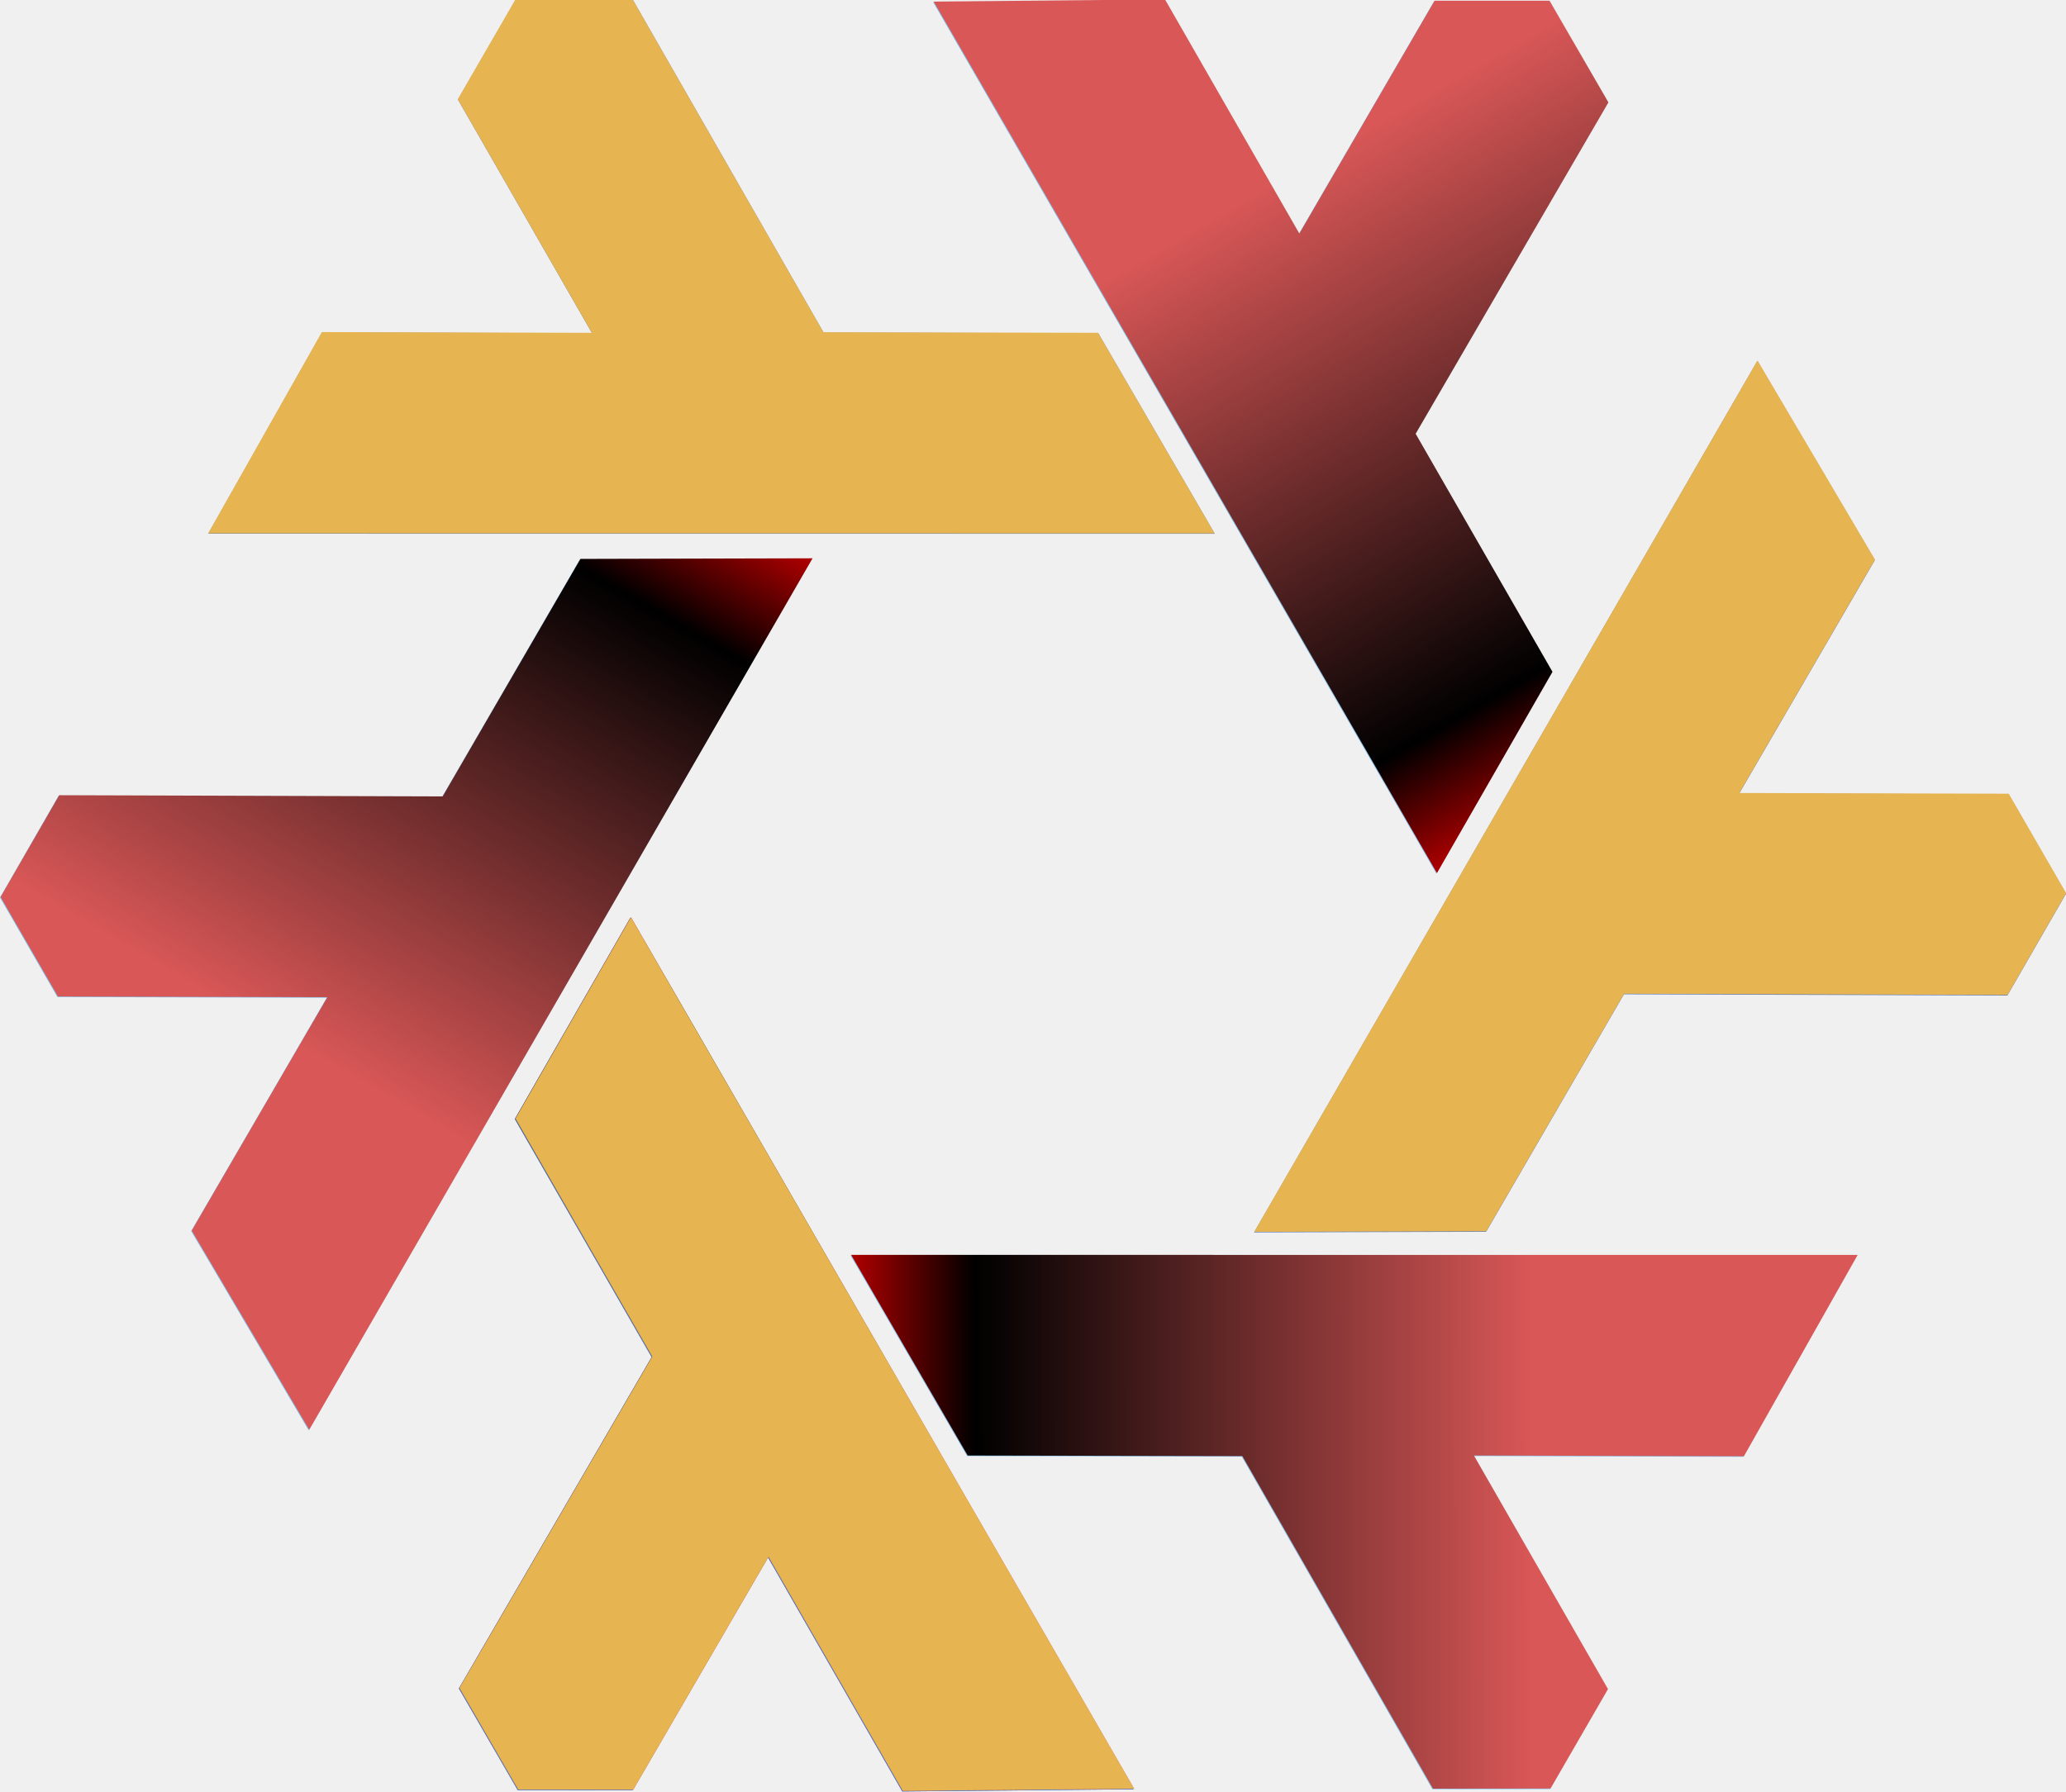
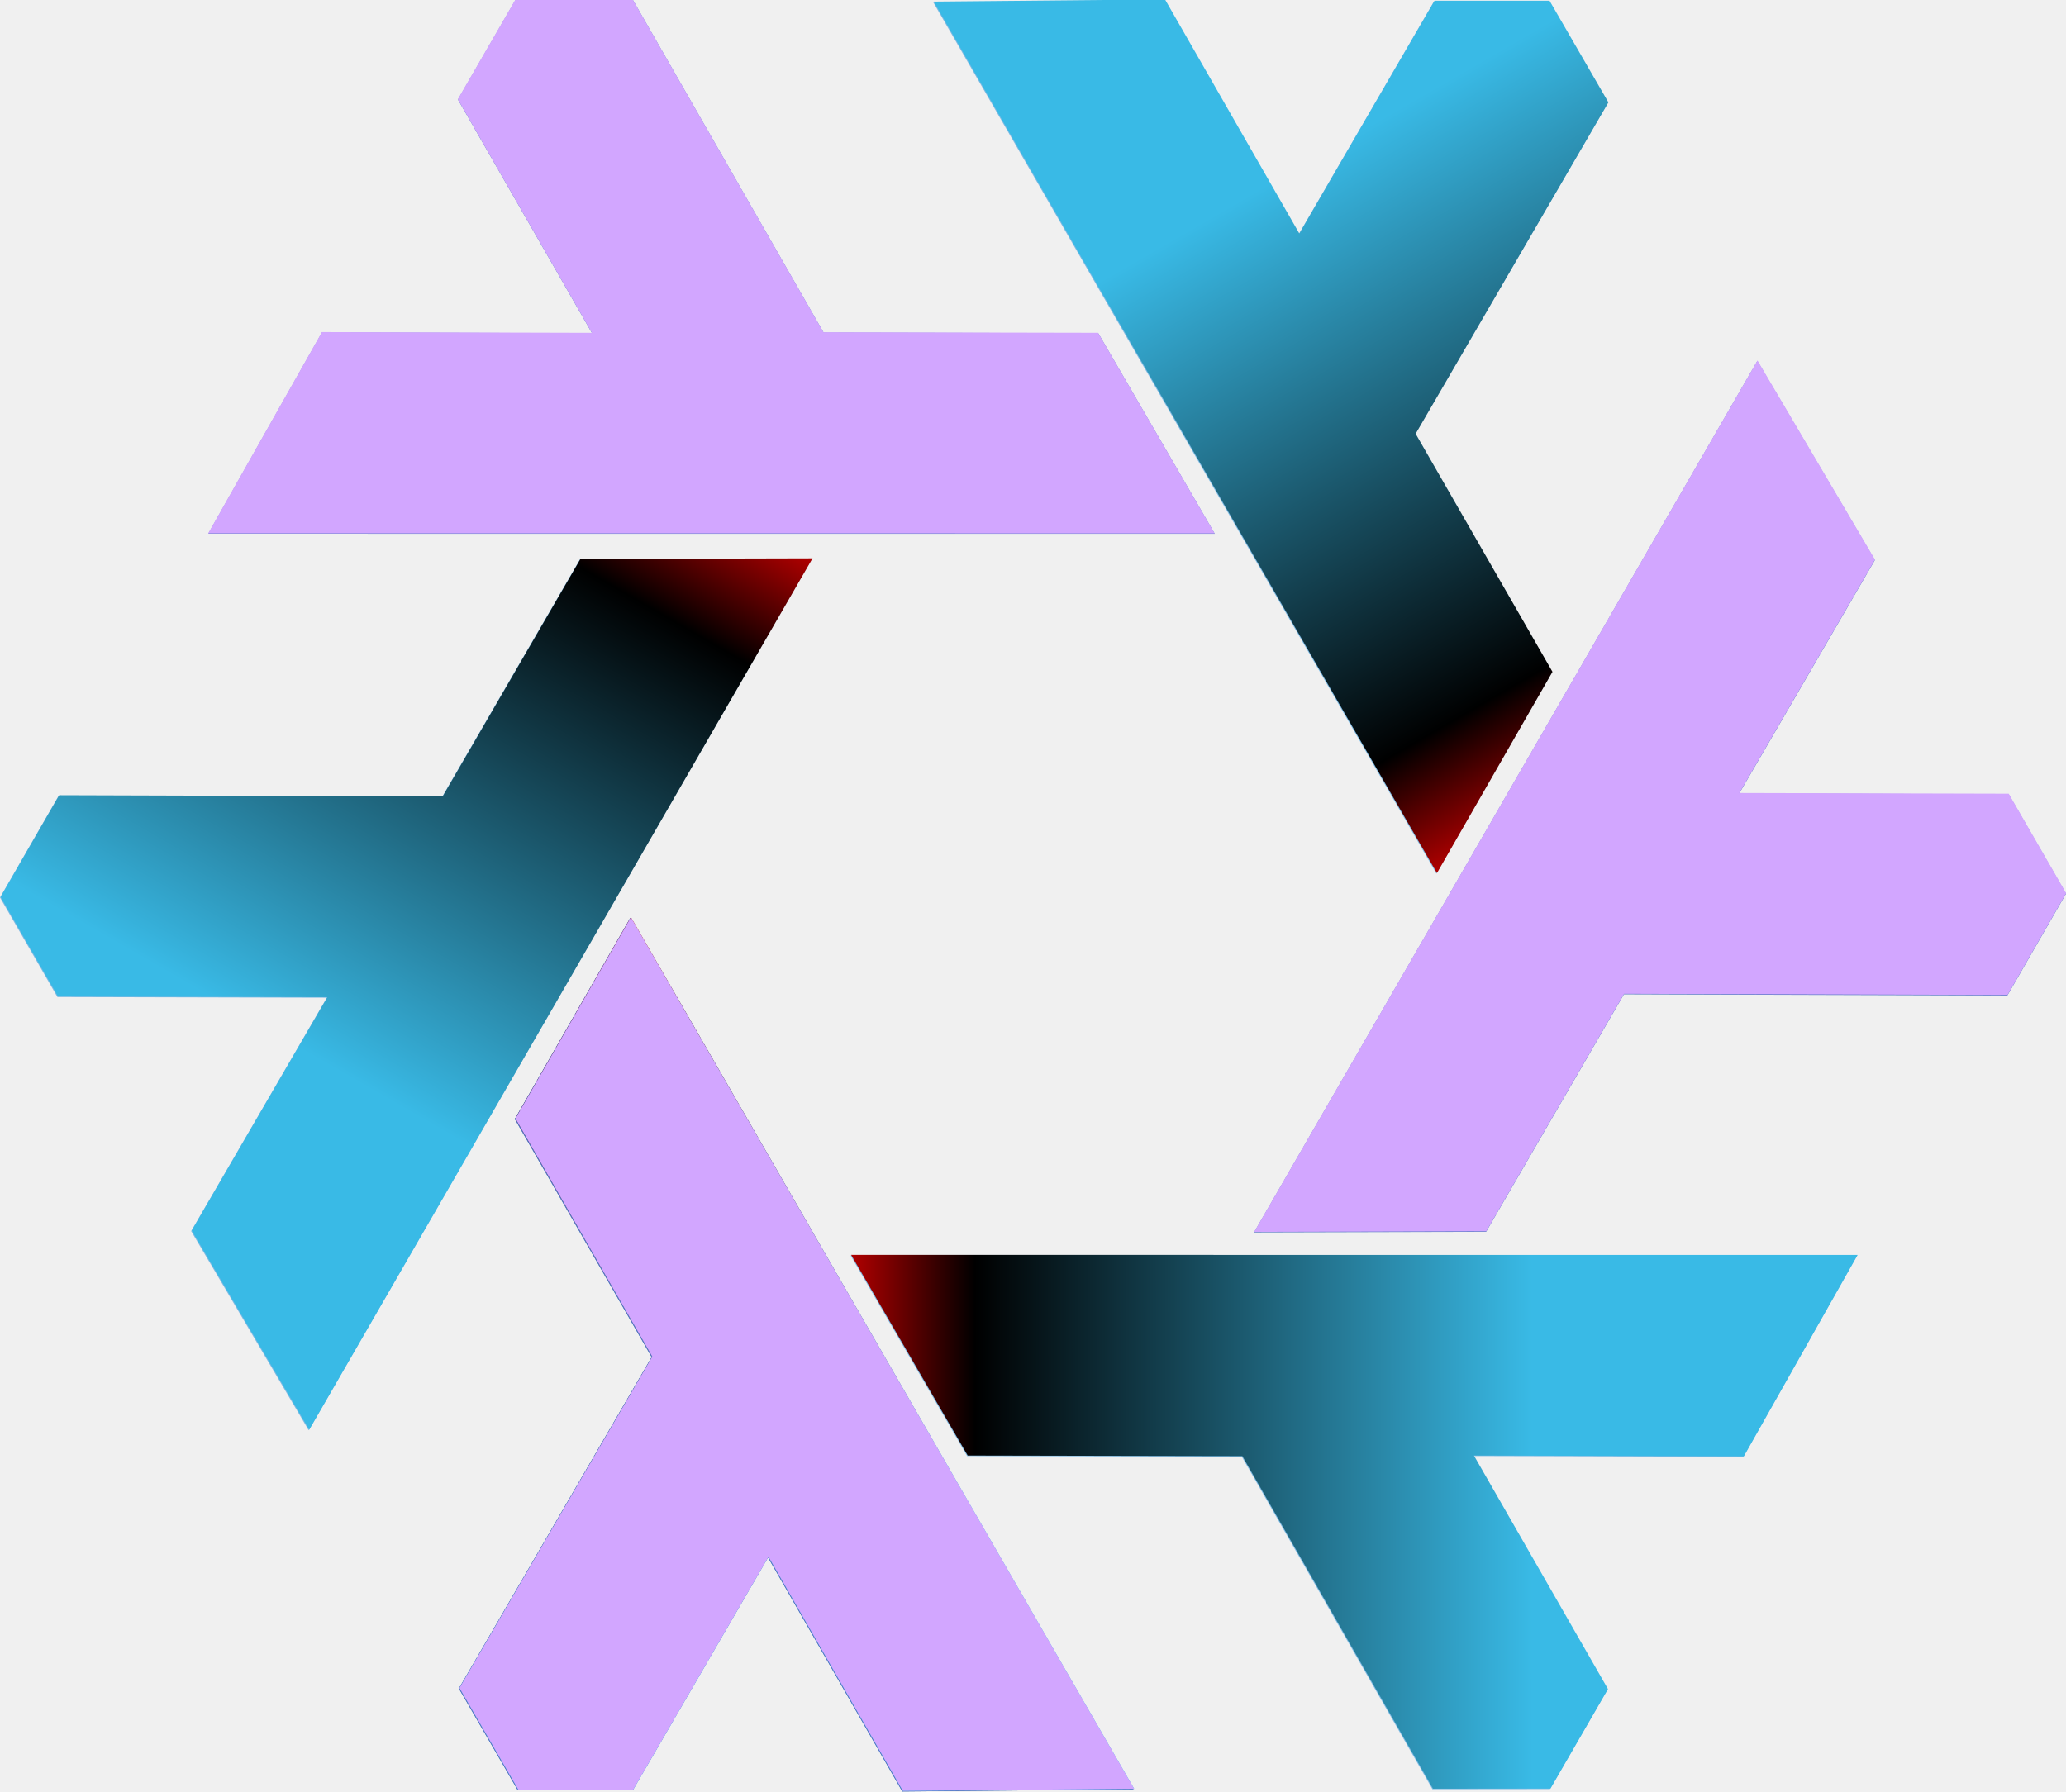
<svg xmlns="http://www.w3.org/2000/svg" xmlns:xlink="http://www.w3.org/1999/xlink" width="141.592mm" height="122.806mm" viewBox="0 0 501.704 435.14" id="svg2" version="1.1">
  <defs id="defs4">
    <linearGradient id="linearGradient5562">
      <stop style="stop-color:#ff0000;stop-opacity:1" offset="0" id="stop5564" />
      <stop id="stop5566" offset="0.243" />
-          style="stop-color:#d95757;stop-opacity:1"
-       <stop style="stop-color:#d95757;stop-opacity:1" offset="1" id="stop5568" />
+          style="stop-color:#39bae6;stop-opacity:1"
+       <stop style="stop-color:#39bae6;stop-opacity:1" offset="1" id="stop5568" />
    </linearGradient>
    <linearGradient id="linearGradient5053">
-       <stop style="stop-color:#e6b450;stop-opacity:1" offset="0" id="stop5055" />
-       <stop id="stop5057" offset="0.232" style="stop-color:#e6b450;stop-opacity:1" />
-       <stop style="stop-color:#e6b450;stop-opacity:1" offset="1" id="stop5059" />
+       <stop style="stop-color:#d2a6ff;stop-opacity:1" offset="0" id="stop5055" />
+       <stop id="stop5057" offset="0.232" style="stop-color:#d2a6ff;stop-opacity:1" />
+       <stop style="stop-color:#d2a6ff;stop-opacity:1" offset="1" id="stop5059" />
    </linearGradient>
    <linearGradient id="linearGradient5960">
      <stop id="stop5962" offset="0" style="stop-color:#637ddf;stop-opacity:1" />
      <stop style="stop-color:#649afa;stop-opacity:1" offset="0.232" id="stop5964" />
      <stop id="stop5966" offset="1" style="stop-color:#719efa;stop-opacity:1" />
    </linearGradient>
    <linearGradient id="linearGradient5867">
      <stop style="stop-color:#7363df;stop-opacity:1" offset="0" id="stop5869" />
      <stop id="stop5871" offset="0.232" style="stop-color:#6478fa;stop-opacity:1" />
      <stop style="stop-color:#719efa;stop-opacity:1" offset="1" id="stop5873" />
    </linearGradient>
    <linearGradient y2="515.971" x2="282.261" y1="338.624" x1="213.956" gradientTransform="translate(983.3608,601.3889)" gradientUnits="userSpaceOnUse" id="linearGradient5855" xlink:href="#linearGradient5960" />
    <linearGradient y2="515.971" x2="282.261" y1="338.624" x1="213.956" gradientTransform="translate(-197.7517,-337.1451)" gradientUnits="userSpaceOnUse" id="linearGradient5855-8" xlink:href="#linearGradient5867" />
    <linearGradient y2="247.582" x2="-702.753" y1="102.747" x1="-775.208" gradientTransform="translate(983.3608,601.3889)" gradientUnits="userSpaceOnUse" id="linearGradient4544" xlink:href="#linearGradient5960" />
    <clipPath id="clipPath4501" clipPathUnits="userSpaceOnUse">
      <circle r="241.066" cy="686.095" cx="335.14" id="circle4503" style="color:#000000;clip-rule:nonzero;display:inline;overflow:visible;visibility:visible;opacity:1;isolation:auto;mix-blend-mode:normal;color-interpolation:sRGB;color-interpolation-filters:linearRGB;solid-color:#000000;solid-opacity:1;fill:#adadad;fill-opacity:1;fill-rule:evenodd;stroke:none;stroke-width:3;stroke-linecap:butt;stroke-linejoin:round;stroke-miterlimit:4;stroke-dasharray:none;stroke-dashoffset:0;stroke-opacity:1;marker:none;color-rendering:auto;image-rendering:auto;shape-rendering:auto;text-rendering:auto;enable-background:accumulate" />
    </clipPath>
    <clipPath id="clipPath5410" clipPathUnits="userSpaceOnUse">
      <circle r="241.137" cy="340.99" cx="335.981" id="circle5412" style="color:#000000;clip-rule:nonzero;display:inline;overflow:visible;visibility:visible;opacity:1;isolation:auto;mix-blend-mode:normal;color-interpolation:sRGB;color-interpolation-filters:linearRGB;solid-color:#000000;solid-opacity:1;fill:#ffffff;fill-opacity:1;fill-rule:evenodd;stroke:none;stroke-width:3;stroke-linecap:butt;stroke-linejoin:round;stroke-miterlimit:4;stroke-dasharray:none;stroke-dashoffset:0;stroke-opacity:1;marker:none;color-rendering:auto;image-rendering:auto;shape-rendering:auto;text-rendering:auto;enable-background:accumulate" />
    </clipPath>
    <linearGradient xlink:href="#linearGradient5053" id="linearGradient5137" gradientUnits="userSpaceOnUse" gradientTransform="translate(864.5506,-2197.497)" x1="-584.199" y1="782.336" x2="-496.297" y2="937.714" />
    <linearGradient xlink:href="#linearGradient5053" id="linearGradient5147" gradientUnits="userSpaceOnUse" gradientTransform="translate(864.5506,-2197.497)" x1="-584.199" y1="782.336" x2="-496.297" y2="937.714" />
    <linearGradient xlink:href="#linearGradient5562" id="linearGradient5162" gradientUnits="userSpaceOnUse" gradientTransform="translate(70.50506,-1761.308)" x1="200.597" y1="351.411" x2="290.087" y2="506.188" />
    <linearGradient xlink:href="#linearGradient5562" id="linearGradient5172" gradientUnits="userSpaceOnUse" gradientTransform="translate(70.50506,-1761.308)" x1="200.597" y1="351.411" x2="290.087" y2="506.188" />
    <linearGradient xlink:href="#linearGradient5562" id="linearGradient5182" gradientUnits="userSpaceOnUse" gradientTransform="translate(70.50506,-1761.308)" x1="200.597" y1="351.411" x2="290.087" y2="506.188" />
    <linearGradient y2="506.188" x2="290.087" y1="351.411" x1="200.597" gradientTransform="translate(70.50506,-1761.308)" gradientUnits="userSpaceOnUse" id="linearGradient5201" xlink:href="#linearGradient5562" />
    <linearGradient y2="937.714" x2="-496.297" y1="782.336" x1="-584.199" gradientTransform="translate(864.5506,-2197.497)" gradientUnits="userSpaceOnUse" id="linearGradient5205" xlink:href="#linearGradient5053" />
    <linearGradient xlink:href="#linearGradient5562" id="linearGradient4328" gradientUnits="userSpaceOnUse" gradientTransform="translate(70.65034,-1055.151)" x1="200.597" y1="351.411" x2="290.087" y2="506.188" />
    <linearGradient xlink:href="#linearGradient5053" id="linearGradient4330" gradientUnits="userSpaceOnUse" gradientTransform="translate(864.6959,-1491.341)" x1="-584.199" y1="782.336" x2="-496.297" y2="937.714" />
  </defs>
  <g id="layer7" style="display:none" transform="translate(-23.75651,-24.84972)">
    <rect transform="translate(-132.5822,958.0402)" style="color:#000000;clip-rule:nonzero;display:inline;overflow:visible;visibility:visible;opacity:1;isolation:auto;mix-blend-mode:normal;color-interpolation:sRGB;color-interpolation-filters:linearRGB;solid-color:#000000;solid-opacity:1;fill:#ffffff;fill-opacity:1;fill-rule:evenodd;stroke:none;stroke-width:3;stroke-linecap:butt;stroke-linejoin:round;stroke-miterlimit:4;stroke-dasharray:none;stroke-dashoffset:0;stroke-opacity:1;marker:none;color-rendering:auto;image-rendering:auto;shape-rendering:auto;text-rendering:auto;enable-background:accumulate" id="rect5389" width="1543.428" height="483.744" x="132.582" y="-957.778" />
  </g>
  <g id="layer6" style="display:none" transform="translate(-156.3387,933.1905)">
    <rect y="-958.028" x="132.651" height="484.304" width="550.416" id="rect5379" style="color:#000000;clip-rule:nonzero;display:inline;overflow:visible;visibility:visible;opacity:1;isolation:auto;mix-blend-mode:normal;color-interpolation:sRGB;color-interpolation-filters:linearRGB;solid-color:#000000;solid-opacity:1;fill:#5c201e;fill-opacity:1;fill-rule:evenodd;stroke:none;stroke-width:3;stroke-linecap:butt;stroke-linejoin:round;stroke-miterlimit:4;stroke-dasharray:none;stroke-dashoffset:0;stroke-opacity:1;marker:none;color-rendering:auto;image-rendering:auto;shape-rendering:auto;text-rendering:auto;enable-background:accumulate" />
    <rect style="color:#000000;clip-rule:nonzero;display:inline;overflow:visible;visibility:visible;opacity:1;isolation:auto;mix-blend-mode:normal;color-interpolation:sRGB;color-interpolation-filters:linearRGB;solid-color:#000000;solid-opacity:1;fill:#c24a46;fill-opacity:1;fill-rule:evenodd;stroke:none;stroke-width:3;stroke-linecap:butt;stroke-linejoin:round;stroke-miterlimit:4;stroke-dasharray:none;stroke-dashoffset:0;stroke-opacity:1;marker:none;color-rendering:auto;image-rendering:auto;shape-rendering:auto;text-rendering:auto;enable-background:accumulate" id="rect5372" width="501.944" height="434.304" x="156.123" y="-933.028" />
    <rect style="color:#000000;clip-rule:nonzero;display:inline;overflow:visible;visibility:visible;opacity:1;isolation:auto;mix-blend-mode:normal;color-interpolation:sRGB;color-interpolation-filters:linearRGB;solid-color:#000000;solid-opacity:1;fill:#d98d8a;fill-opacity:1;fill-rule:evenodd;stroke:none;stroke-width:3;stroke-linecap:butt;stroke-linejoin:round;stroke-miterlimit:4;stroke-dasharray:none;stroke-dashoffset:0;stroke-opacity:1;marker:none;color-rendering:auto;image-rendering:auto;shape-rendering:auto;text-rendering:auto;enable-background:accumulate" id="rect5381" width="24.94" height="24.94" x="658.028" y="-958.04" />
  </g>
  <g id="layer1" style="display:inline" transform="translate(-156.3387,933.1905)">
    <path style="color:#000000;clip-rule:nonzero;display:inline;overflow:visible;visibility:visible;opacity:1;isolation:auto;mix-blend-mode:normal;color-interpolation:sRGB;color-interpolation-filters:linearRGB;solid-color:#000000;solid-opacity:1;fill:#5277c3;fill-opacity:1;fill-rule:evenodd;stroke:none;stroke-width:3;stroke-linecap:butt;stroke-linejoin:round;stroke-miterlimit:4;stroke-dasharray:none;stroke-dashoffset:0;stroke-opacity:1;color-rendering:auto;image-rendering:auto;shape-rendering:auto;text-rendering:auto;enable-background:accumulate" d="m 309.404,-710.252 122.197,211.675 -56.157,0.527 -32.624,-56.869 -32.856,56.565 -27.902,-0.011 -14.291,-24.69 46.81,-80.49 -33.229,-57.826 z" id="path4861" />
    <path style="color:#000000;clip-rule:nonzero;display:inline;overflow:visible;visibility:visible;opacity:1;isolation:auto;mix-blend-mode:normal;color-interpolation:sRGB;color-interpolation-filters:linearRGB;solid-color:#000000;solid-opacity:1;fill:#7ebae4;fill-opacity:1;fill-rule:evenodd;stroke:none;stroke-width:3;stroke-linecap:butt;stroke-linejoin:round;stroke-miterlimit:4;stroke-dasharray:none;stroke-dashoffset:0;stroke-opacity:1;color-rendering:auto;image-rendering:auto;shape-rendering:auto;text-rendering:auto;enable-background:accumulate" d="m 353.509,-797.443 -122.218,211.663 -28.535,-48.37 32.938,-56.688 -65.415,-0.172 -13.941,-24.17 14.236,-24.721 93.112,0.294 33.464,-57.69 z" id="use4863" />
    <path style="color:#000000;clip-rule:nonzero;display:inline;overflow:visible;visibility:visible;opacity:1;isolation:auto;mix-blend-mode:normal;color-interpolation:sRGB;color-interpolation-filters:linearRGB;solid-color:#000000;solid-opacity:1;fill:#7ebae4;fill-opacity:1;fill-rule:evenodd;stroke:none;stroke-width:3;stroke-linecap:butt;stroke-linejoin:round;stroke-miterlimit:4;stroke-dasharray:none;stroke-dashoffset:0;stroke-opacity:1;color-rendering:auto;image-rendering:auto;shape-rendering:auto;text-rendering:auto;enable-background:accumulate" d="m 362.885,-628.243 244.414,0.012 -27.622,48.897 -65.562,-0.182 32.559,56.737 -13.961,24.159 -28.527,0.032 -46.301,-80.784 -66.693,-0.135 z" id="use4865" />
    <path style="color:#000000;clip-rule:nonzero;display:inline;overflow:visible;visibility:visible;opacity:1;isolation:auto;mix-blend-mode:normal;color-interpolation:sRGB;color-interpolation-filters:linearRGB;solid-color:#000000;solid-opacity:1;fill:#7ebae4;fill-opacity:1;fill-rule:evenodd;stroke:none;stroke-width:3;stroke-linecap:butt;stroke-linejoin:round;stroke-miterlimit:4;stroke-dasharray:none;stroke-dashoffset:0;stroke-opacity:1;color-rendering:auto;image-rendering:auto;shape-rendering:auto;text-rendering:auto;enable-background:accumulate" d="m 505.143,-720.989 -122.197,-211.675 56.157,-0.527 32.624,56.869 32.856,-56.565 27.902,0.011 14.291,24.69 -46.81,80.49 33.229,57.826 z" id="use4867" />
    <path id="path4873" d="m 309.404,-710.252 122.197,211.675 -56.157,0.527 -32.624,-56.869 -32.856,56.565 -27.902,-0.011 -14.291,-24.69 46.81,-80.49 -33.229,-57.826 z" style="color:#000000;clip-rule:nonzero;display:inline;overflow:visible;visibility:visible;opacity:1;isolation:auto;mix-blend-mode:normal;color-interpolation:sRGB;color-interpolation-filters:linearRGB;solid-color:#000000;solid-opacity:1;fill:#5277c3;fill-opacity:1;fill-rule:evenodd;stroke:none;stroke-width:3;stroke-linecap:butt;stroke-linejoin:round;stroke-miterlimit:4;stroke-dasharray:none;stroke-dashoffset:0;stroke-opacity:1;color-rendering:auto;image-rendering:auto;shape-rendering:auto;text-rendering:auto;enable-background:accumulate" />
    <path id="use4875" d="m 451.336,-803.533 -244.414,-0.012 27.622,-48.897 65.562,0.182 -32.559,-56.737 13.961,-24.159 28.527,-0.032 46.301,80.784 66.693,0.135 z" style="color:#000000;clip-rule:nonzero;display:inline;overflow:visible;visibility:visible;opacity:1;isolation:auto;mix-blend-mode:normal;color-interpolation:sRGB;color-interpolation-filters:linearRGB;solid-color:#000000;solid-opacity:1;fill:#5277c3;fill-opacity:1;fill-rule:evenodd;stroke:none;stroke-width:3;stroke-linecap:butt;stroke-linejoin:round;stroke-miterlimit:4;stroke-dasharray:none;stroke-dashoffset:0;stroke-opacity:1;color-rendering:auto;image-rendering:auto;shape-rendering:auto;text-rendering:auto;enable-background:accumulate" />
    <path id="use4877" d="m 460.872,-633.842 122.218,-211.663 28.535,48.37 -32.938,56.688 65.415,0.172 13.941,24.17 -14.236,24.721 -93.112,-0.294 -33.464,57.69 z" style="color:#000000;clip-rule:nonzero;display:inline;overflow:visible;visibility:visible;opacity:1;isolation:auto;mix-blend-mode:normal;color-interpolation:sRGB;color-interpolation-filters:linearRGB;solid-color:#000000;solid-opacity:1;fill:#5277c3;fill-opacity:1;fill-rule:evenodd;stroke:none;stroke-width:3;stroke-linecap:butt;stroke-linejoin:round;stroke-miterlimit:4;stroke-dasharray:none;stroke-dashoffset:0;stroke-opacity:1;color-rendering:auto;image-rendering:auto;shape-rendering:auto;text-rendering:auto;enable-background:accumulate" />
    <g id="layer2" style="display:none" transform="translate(72.03904,-1799.448)">
      <path d="M 460.606,594.729 209.742,594.729 84.31,377.474 209.742,160.219 l 250.864,1e-5 125.432,217.255 z" id="path6032" style="color:#000000;display:inline;overflow:visible;visibility:visible;opacity:0.236;fill:#4e4d52;fill-opacity:1;fill-rule:nonzero;stroke:none;stroke-width:3;stroke-linecap:butt;stroke-linejoin:round;stroke-miterlimit:4;stroke-dasharray:none;stroke-dashoffset:0;stroke-opacity:1;marker:none;enable-background:accumulate" />
      <path transform="translate(0,-308.2677)" style="color:#000000;display:inline;overflow:visible;visibility:visible;opacity:1;fill:#4e4d52;fill-opacity:1;fill-rule:nonzero;stroke:none;stroke-width:3;stroke-linecap:butt;stroke-linejoin:round;stroke-miterlimit:4;stroke-dasharray:none;stroke-dashoffset:0;stroke-opacity:1;marker:none;enable-background:accumulate" id="path5875" d="m 385.592,773.067 -100.835,0 -50.417,-87.326 50.417,-87.326 100.835,10e-6 50.417,87.326 z" />
      <path transform="translate(0,-308.2677)" id="path5851" d="m 1216.559,938.534 123.055,228.14 -42.681,-1.262 -43.482,-79.772 -39.651,80.327 -32.688,-19.798 53.474,-100.285 -37.116,-73.89 z" style="fill:url(#linearGradient5855);fill-opacity:1;fill-rule:evenodd;stroke:none;stroke-width:3;stroke-linecap:butt;stroke-linejoin:round;stroke-miterlimit:4;stroke-dasharray:none;stroke-opacity:1" />
      <rect style="color:#000000;clip-rule:nonzero;display:inline;overflow:visible;visibility:visible;opacity:0.415;isolation:auto;mix-blend-mode:normal;color-interpolation:sRGB;color-interpolation-filters:linearRGB;solid-color:#000000;solid-opacity:1;fill:#c53a3a;fill-opacity:1;fill-rule:nonzero;stroke:none;stroke-width:3;stroke-linecap:butt;stroke-linejoin:round;stroke-miterlimit:4;stroke-dasharray:none;stroke-dashoffset:0;stroke-opacity:1;marker:none;color-rendering:auto;image-rendering:auto;shape-rendering:auto;text-rendering:auto;enable-background:accumulate" id="rect5884" width="48.835" height="226.229" x="-34.742" y="446.171" transform="rotate(-30)" />
      <path transform="translate(0,-308.2677)" style="color:#000000;clip-rule:nonzero;display:inline;overflow:visible;visibility:visible;opacity:0.509;isolation:auto;mix-blend-mode:normal;color-interpolation:sRGB;color-interpolation-filters:linearRGB;solid-color:#000000;solid-opacity:1;fill:#000000;fill-opacity:1;fill-rule:evenodd;stroke:none;stroke-width:3;stroke-linecap:butt;stroke-linejoin:round;stroke-miterlimit:4;stroke-dasharray:none;stroke-dashoffset:0;stroke-opacity:1;marker:none;color-rendering:auto;image-rendering:auto;shape-rendering:auto;text-rendering:auto;enable-background:accumulate" id="path3428" d="m 251.986,878.638 -14.024,24.291 h -28.049 l -14.024,-24.291 14.024,-24.291 h 28.049 z" />
      <use x="0" y="0" xlink:href="#rect5884" id="use4252" transform="rotate(60,268.2979,489.4515)" width="100%" height="100%" />
      <rect style="color:#000000;clip-rule:nonzero;display:inline;overflow:visible;visibility:visible;opacity:1;isolation:auto;mix-blend-mode:normal;color-interpolation:sRGB;color-interpolation-filters:linearRGB;solid-color:#000000;solid-opacity:1;fill:#000000;fill-opacity:0.651;fill-rule:evenodd;stroke:none;stroke-width:1px;stroke-linecap:butt;stroke-linejoin:miter;stroke-miterlimit:4;stroke-dasharray:none;stroke-dashoffset:0;stroke-opacity:1;marker:none;color-rendering:auto;image-rendering:auto;shape-rendering:auto;text-rendering:auto;enable-background:accumulate" id="rect4254" width="5.395" height="115.126" x="545.71" y="467.07" transform="rotate(30,575.2354,-154.1339)" />
    </g>
  </g>
  <g id="layer3" style="display:inline;opacity:1" transform="translate(-156.3387,933.1905)">
    <path id="path3336-6" d="m 309.549,-710.388 122.197,211.675 -56.157,0.527 -32.624,-56.869 -32.856,56.565 -27.902,-0.011 -14.291,-24.69 46.81,-80.49 -33.229,-57.826 z" style="opacity:1;fill:url(#linearGradient4328);fill-opacity:1;fill-rule:evenodd;stroke:none;stroke-width:3;stroke-linecap:butt;stroke-linejoin:round;stroke-miterlimit:4;stroke-dasharray:none;stroke-opacity:1" />
    <use height="100%" width="100%" transform="rotate(60,407.1116,-715.7872)" id="use3439-6" xlink:href="#path3336-6" y="0" x="0" />
    <use height="100%" width="100%" transform="rotate(-60,407.3118,-715.7002)" id="use3445-0" xlink:href="#path3336-6" y="0" x="0" />
    <use height="100%" width="100%" transform="rotate(180,407.4187,-715.7565)" id="use3449-5" xlink:href="#path3336-6" y="0" x="0" />
    <path style="color:#000000;clip-rule:nonzero;display:inline;overflow:visible;visibility:visible;opacity:1;isolation:auto;mix-blend-mode:normal;color-interpolation:sRGB;color-interpolation-filters:linearRGB;solid-color:#000000;solid-opacity:1;fill:url(#linearGradient4330);fill-opacity:1;fill-rule:evenodd;stroke:none;stroke-width:3;stroke-linecap:butt;stroke-linejoin:round;stroke-miterlimit:4;stroke-dasharray:none;stroke-dashoffset:0;stroke-opacity:1;color-rendering:auto;image-rendering:auto;shape-rendering:auto;text-rendering:auto;enable-background:accumulate" d="m 309.549,-710.388 122.197,211.675 -56.157,0.527 -32.624,-56.869 -32.856,56.565 -27.902,-0.011 -14.291,-24.69 46.81,-80.49 -33.229,-57.826 z" id="path4260-0" />
    <use height="100%" width="100%" transform="rotate(120,407.3392,-716.0836)" id="use4354-5" xlink:href="#path4260-0" y="0" x="0" style="display:inline" />
    <use height="100%" width="100%" transform="rotate(-120,407.2882,-715.87)" id="use4362-2" xlink:href="#path4260-0" y="0" x="0" style="display:inline" />
  </g>
</svg>
